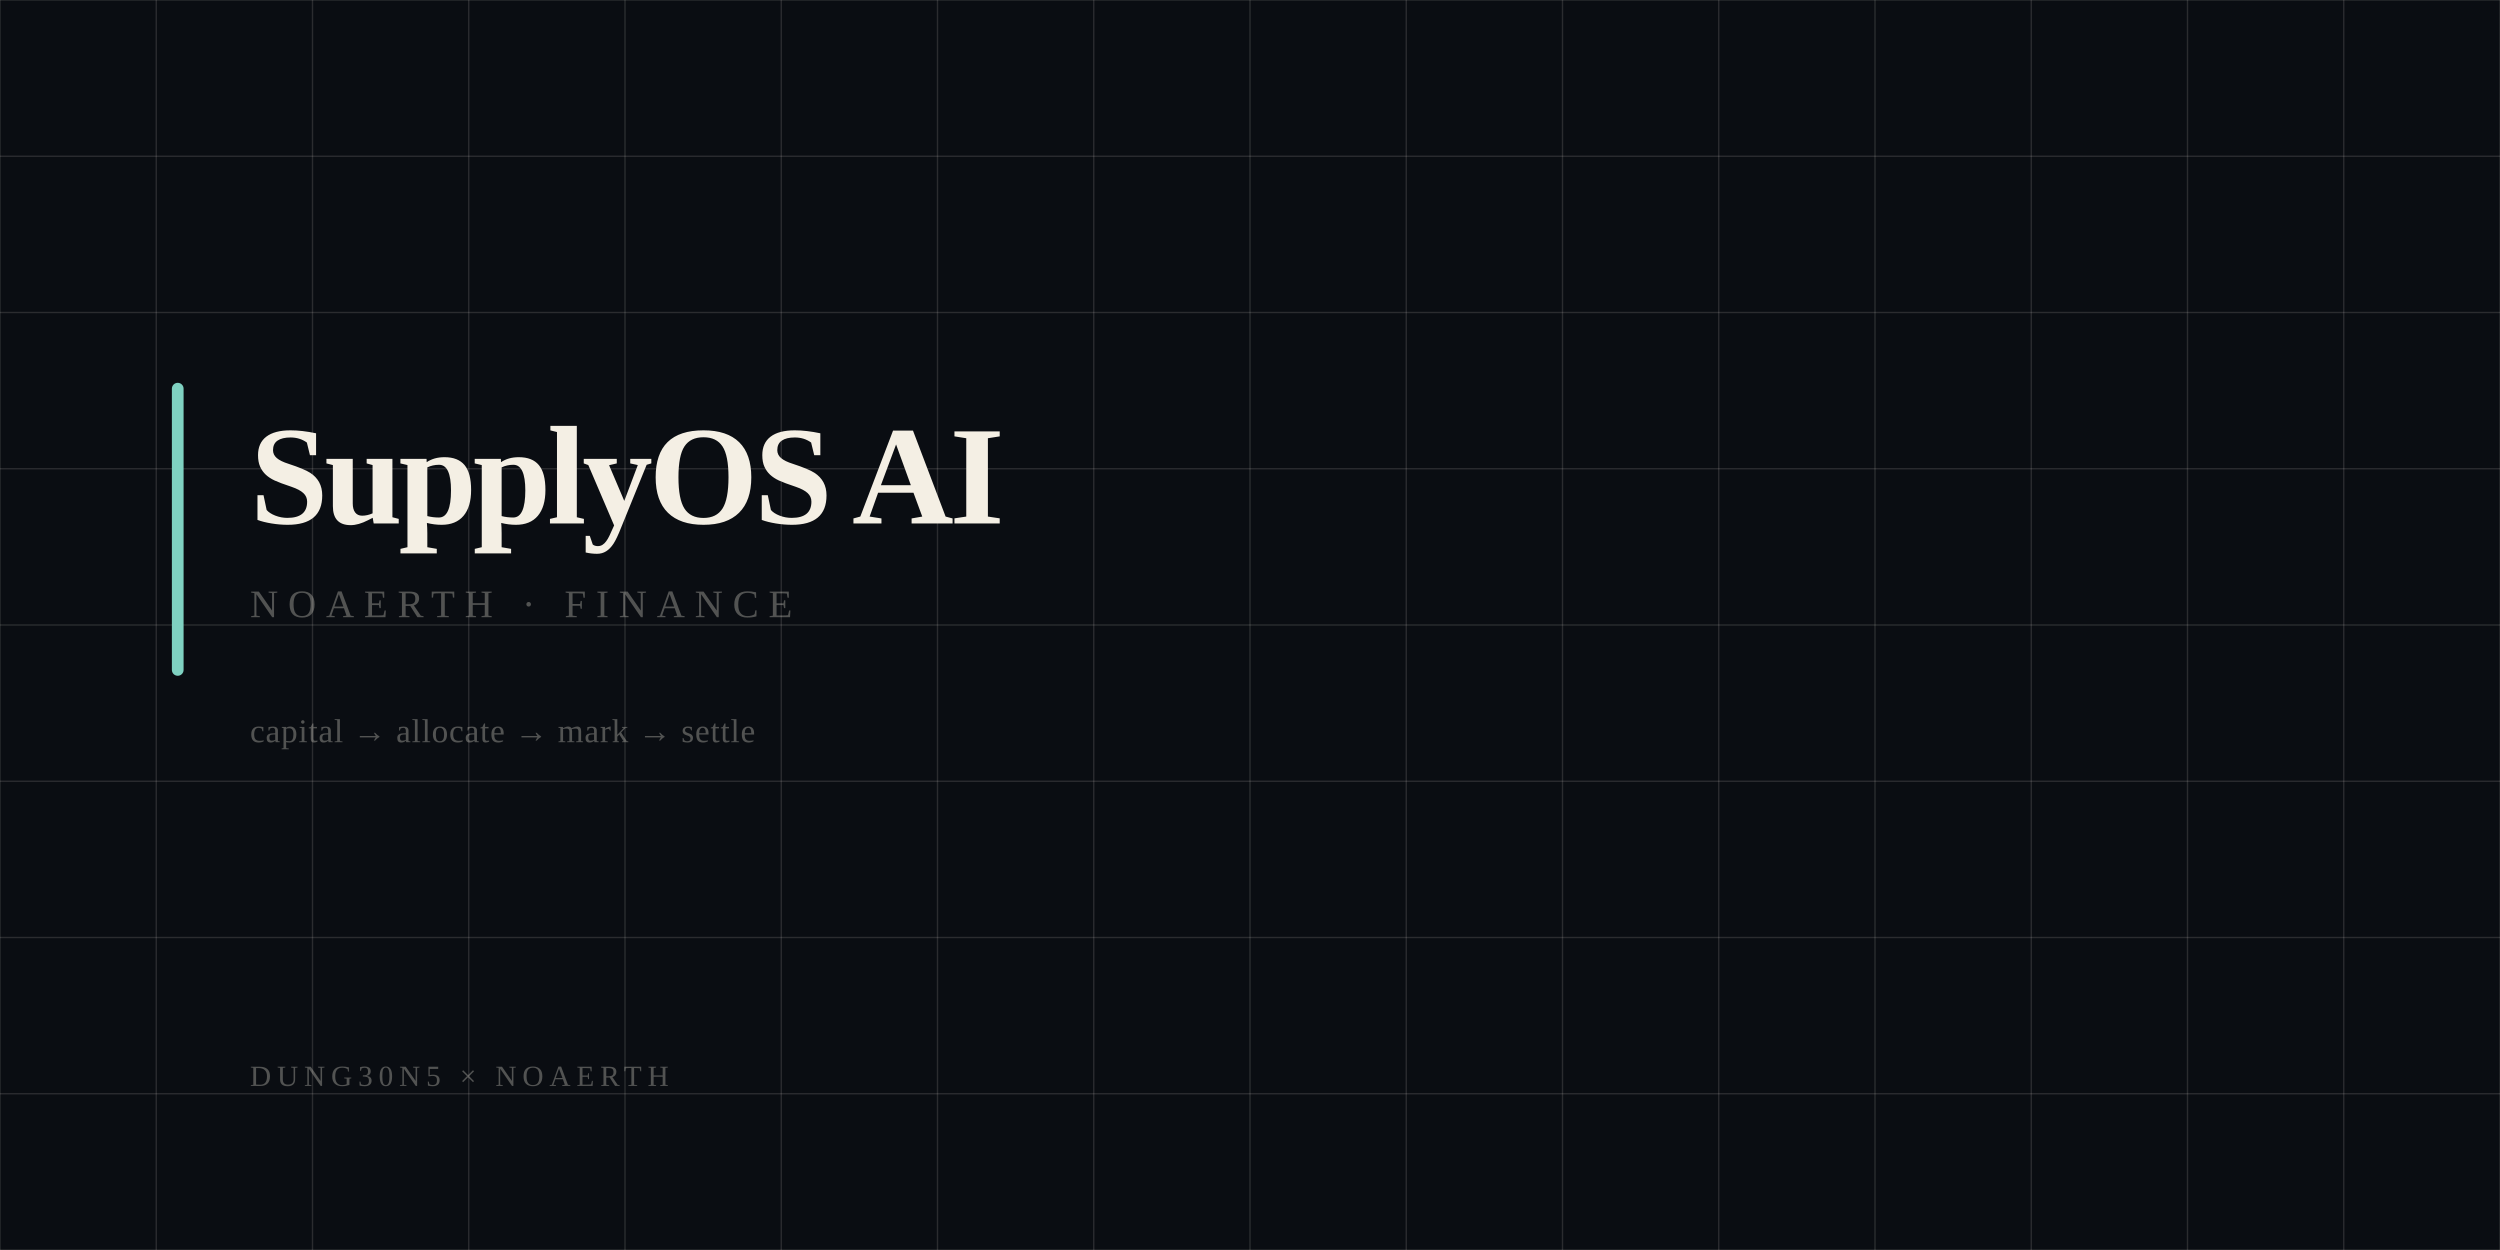
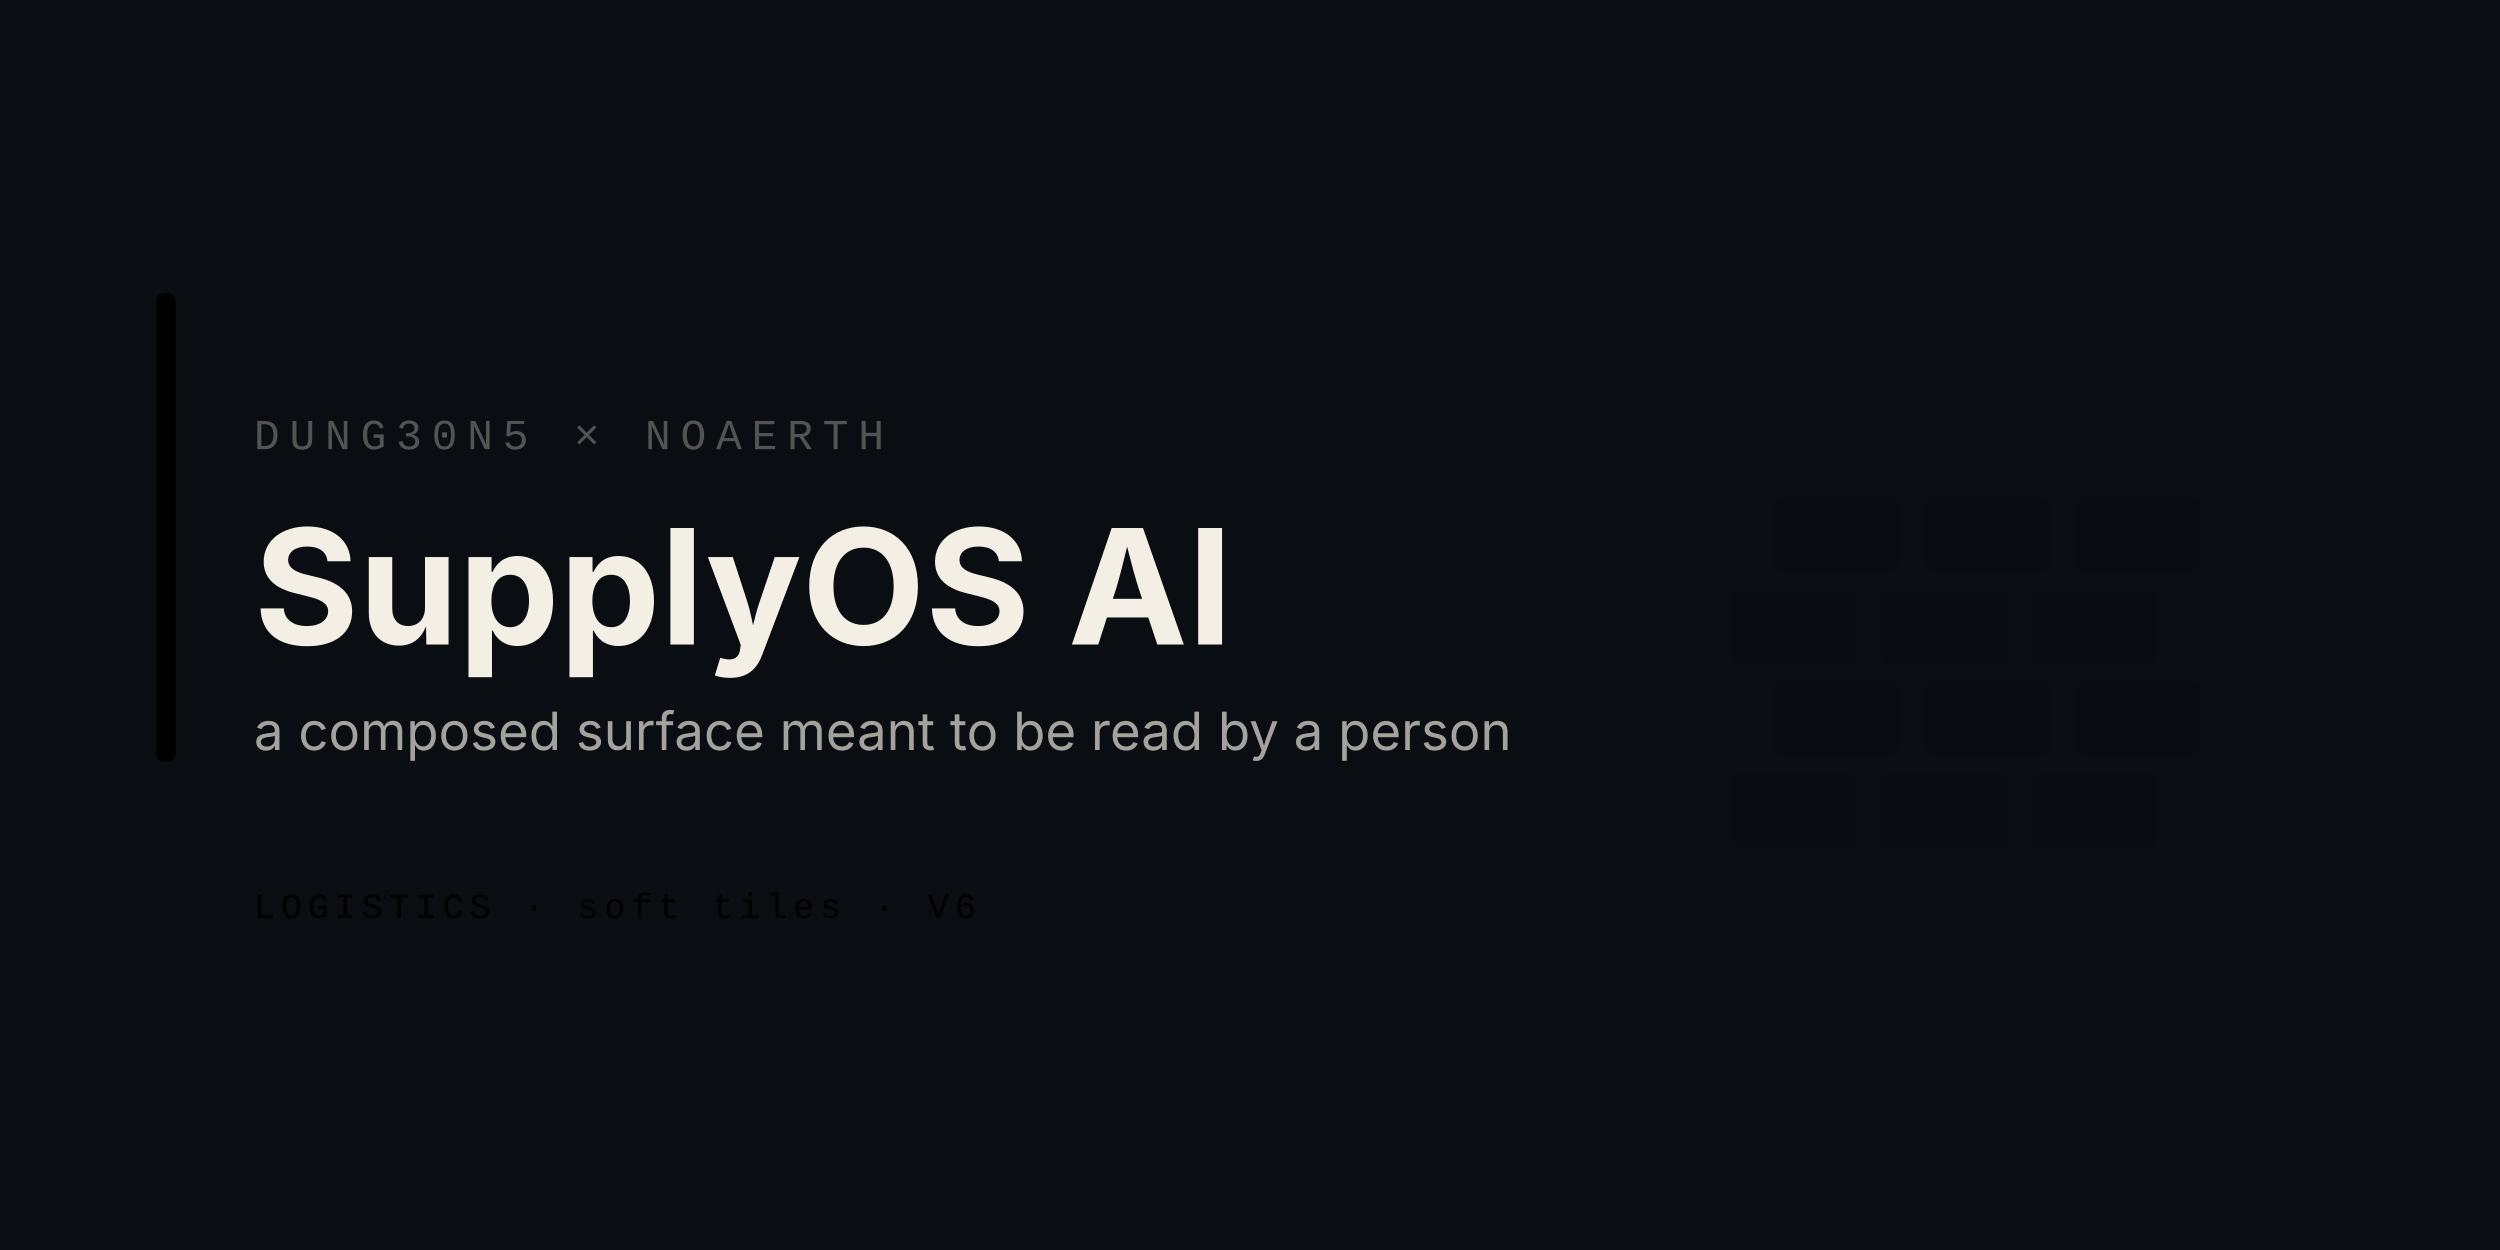
- <svg xmlns="http://www.w3.org/2000/svg" viewBox="0 0 1280 640" width="1280" height="640" role="img" aria-label="SupplyOS AI — NOAERTH project card.">
+ <svg xmlns="http://www.w3.org/2000/svg" viewBox="0 0 1280 640" width="1280" height="640" role="img" aria-label="SupplyOS AI project card">
  <rect width="1280" height="640" fill="#0a0d12" />
-   <line x1="0" y1="0" x2="0" y2="640" stroke="#f4efe424" stroke-width="0.7" />
-   <line x1="80" y1="0" x2="80" y2="640" stroke="#f4efe424" stroke-width="0.7" />
-   <line x1="160" y1="0" x2="160" y2="640" stroke="#f4efe424" stroke-width="0.7" />
-   <line x1="240" y1="0" x2="240" y2="640" stroke="#f4efe424" stroke-width="0.7" />
-   <line x1="320" y1="0" x2="320" y2="640" stroke="#f4efe424" stroke-width="0.7" />
-   <line x1="400" y1="0" x2="400" y2="640" stroke="#f4efe424" stroke-width="0.7" />
-   <line x1="480" y1="0" x2="480" y2="640" stroke="#f4efe424" stroke-width="0.7" />
-   <line x1="560" y1="0" x2="560" y2="640" stroke="#f4efe424" stroke-width="0.7" />
-   <line x1="640" y1="0" x2="640" y2="640" stroke="#f4efe424" stroke-width="0.7" />
-   <line x1="720" y1="0" x2="720" y2="640" stroke="#f4efe424" stroke-width="0.7" />
-   <line x1="800" y1="0" x2="800" y2="640" stroke="#f4efe424" stroke-width="0.7" />
-   <line x1="880" y1="0" x2="880" y2="640" stroke="#f4efe424" stroke-width="0.7" />
-   <line x1="960" y1="0" x2="960" y2="640" stroke="#f4efe424" stroke-width="0.7" />
-   <line x1="1040" y1="0" x2="1040" y2="640" stroke="#f4efe424" stroke-width="0.7" />
-   <line x1="1120" y1="0" x2="1120" y2="640" stroke="#f4efe424" stroke-width="0.7" />
-   <line x1="1200" y1="0" x2="1200" y2="640" stroke="#f4efe424" stroke-width="0.7" />
-   <line x1="1280" y1="0" x2="1280" y2="640" stroke="#f4efe424" stroke-width="0.7" />
-   <line x1="0" y1="0" x2="1280" y2="0" stroke="#f4efe424" stroke-width="0.7" />
-   <line x1="0" y1="80" x2="1280" y2="80" stroke="#f4efe424" stroke-width="0.7" />
-   <line x1="0" y1="160" x2="1280" y2="160" stroke="#f4efe424" stroke-width="0.7" />
-   <line x1="0" y1="240" x2="1280" y2="240" stroke="#f4efe424" stroke-width="0.7" />
-   <line x1="0" y1="320" x2="1280" y2="320" stroke="#f4efe424" stroke-width="0.7" />
-   <line x1="0" y1="400" x2="1280" y2="400" stroke="#f4efe424" stroke-width="0.7" />
-   <line x1="0" y1="480" x2="1280" y2="480" stroke="#f4efe424" stroke-width="0.7" />
-   <line x1="0" y1="560" x2="1280" y2="560" stroke="#f4efe424" stroke-width="0.7" />
-   <line x1="0" y1="640" x2="1280" y2="640" stroke="#f4efe424" stroke-width="0.7" />
-   <rect x="88" y="196" width="6" height="150" rx="3" fill="#7fd1c1" />
-   <text x="128" y="268" fill="#f4efe4" font-size="72" font-weight="680" letter-spacing="-2">SupplyOS AI</text>
-   <text x="128" y="316" fill="#f4efe44f" font-size="20" letter-spacing="5">NOAERTH · FINANCE</text>
-   <text x="128" y="380" fill="#f4efe44f" font-size="17" letter-spacing="0.4">capital → allocate → mark → settle</text>
-   <text x="128" y="556" fill="#f4efe44f" font-size="15" letter-spacing="3">DUNG30N5 × NOAERTH</text>
+   <rect x="886" y="396" width="65" height="38" rx="5" fill="mint" fill-opacity="0.08" stroke="mint" stroke-width="1.1" stroke-opacity="0.4" />
+   <rect x="963" y="396" width="65" height="38" rx="5" fill="mint" fill-opacity="0.08" stroke="mint" stroke-width="1.1" stroke-opacity="0.4" />
+   <rect x="1040" y="396" width="65" height="38" rx="5" fill="mint" fill-opacity="0.08" stroke="mint" stroke-width="1.1" stroke-opacity="0.4" />
+   <rect x="908" y="349" width="65" height="38" rx="5" fill="mint" fill-opacity="0.08" stroke="mint" stroke-width="1.1" stroke-opacity="0.4" />
+   <rect x="985" y="349" width="65" height="38" rx="5" fill="mint" fill-opacity="0.08" stroke="mint" stroke-width="1.1" stroke-opacity="0.4" />
+   <rect x="1062" y="349" width="65" height="38" rx="5" fill="mint" fill-opacity="0.08" stroke="mint" stroke-width="1.1" stroke-opacity="0.4" />
+   <rect x="886" y="302" width="65" height="38" rx="5" fill="mint" fill-opacity="0.08" stroke="mint" stroke-width="1.1" stroke-opacity="0.4" />
+   <rect x="963" y="302" width="65" height="38" rx="5" fill="mint" fill-opacity="0.08" stroke="mint" stroke-width="1.1" stroke-opacity="0.4" />
+   <rect x="1040" y="302" width="65" height="38" rx="5" fill="mint" fill-opacity="0.08" stroke="mint" stroke-width="1.1" stroke-opacity="0.4" />
+   <rect x="908" y="255" width="65" height="38" rx="5" fill="mint" fill-opacity="0.08" stroke="mint" stroke-width="1.1" stroke-opacity="0.4" />
+   <rect x="985" y="255" width="65" height="38" rx="5" fill="mint" fill-opacity="0.08" stroke="mint" stroke-width="1.1" stroke-opacity="0.4" />
+   <rect x="1062" y="255" width="65" height="38" rx="5" fill="mint" fill-opacity="0.08" stroke="mint" stroke-width="1.1" stroke-opacity="0.4" />
+   <rect x="80" y="150" width="10" height="240" rx="4" fill="mint" opacity="0.9" />
+   <text x="130" y="230" font-family="ui-monospace, SFMono-Regular, Menlo, Monaco, Consolas, 'Liberation Mono', monospace" font-size="22" letter-spacing="5" fill="#f4efe44f">DUNG30N5 × NOAERTH</text>
+   <text x="130" y="330" font-family="-apple-system, BlinkMacSystemFont, 'Segoe UI', Inter, Helvetica, Arial, sans-serif" font-size="82" font-weight="700" fill="#f4efe4">SupplyOS AI</text>
+   <text x="130" y="384" font-family="-apple-system, BlinkMacSystemFont, 'Segoe UI', Inter, Helvetica, Arial, sans-serif" font-size="27" fill="#f4efe4a8">a composed surface meant to be read by a person</text>
+   <text x="130" y="470" font-family="ui-monospace, SFMono-Regular, Menlo, Monaco, Consolas, 'Liberation Mono', monospace" font-size="18" fill="mint" letter-spacing="3">LOGISTICS · soft tiles · V6</text>
</svg>
